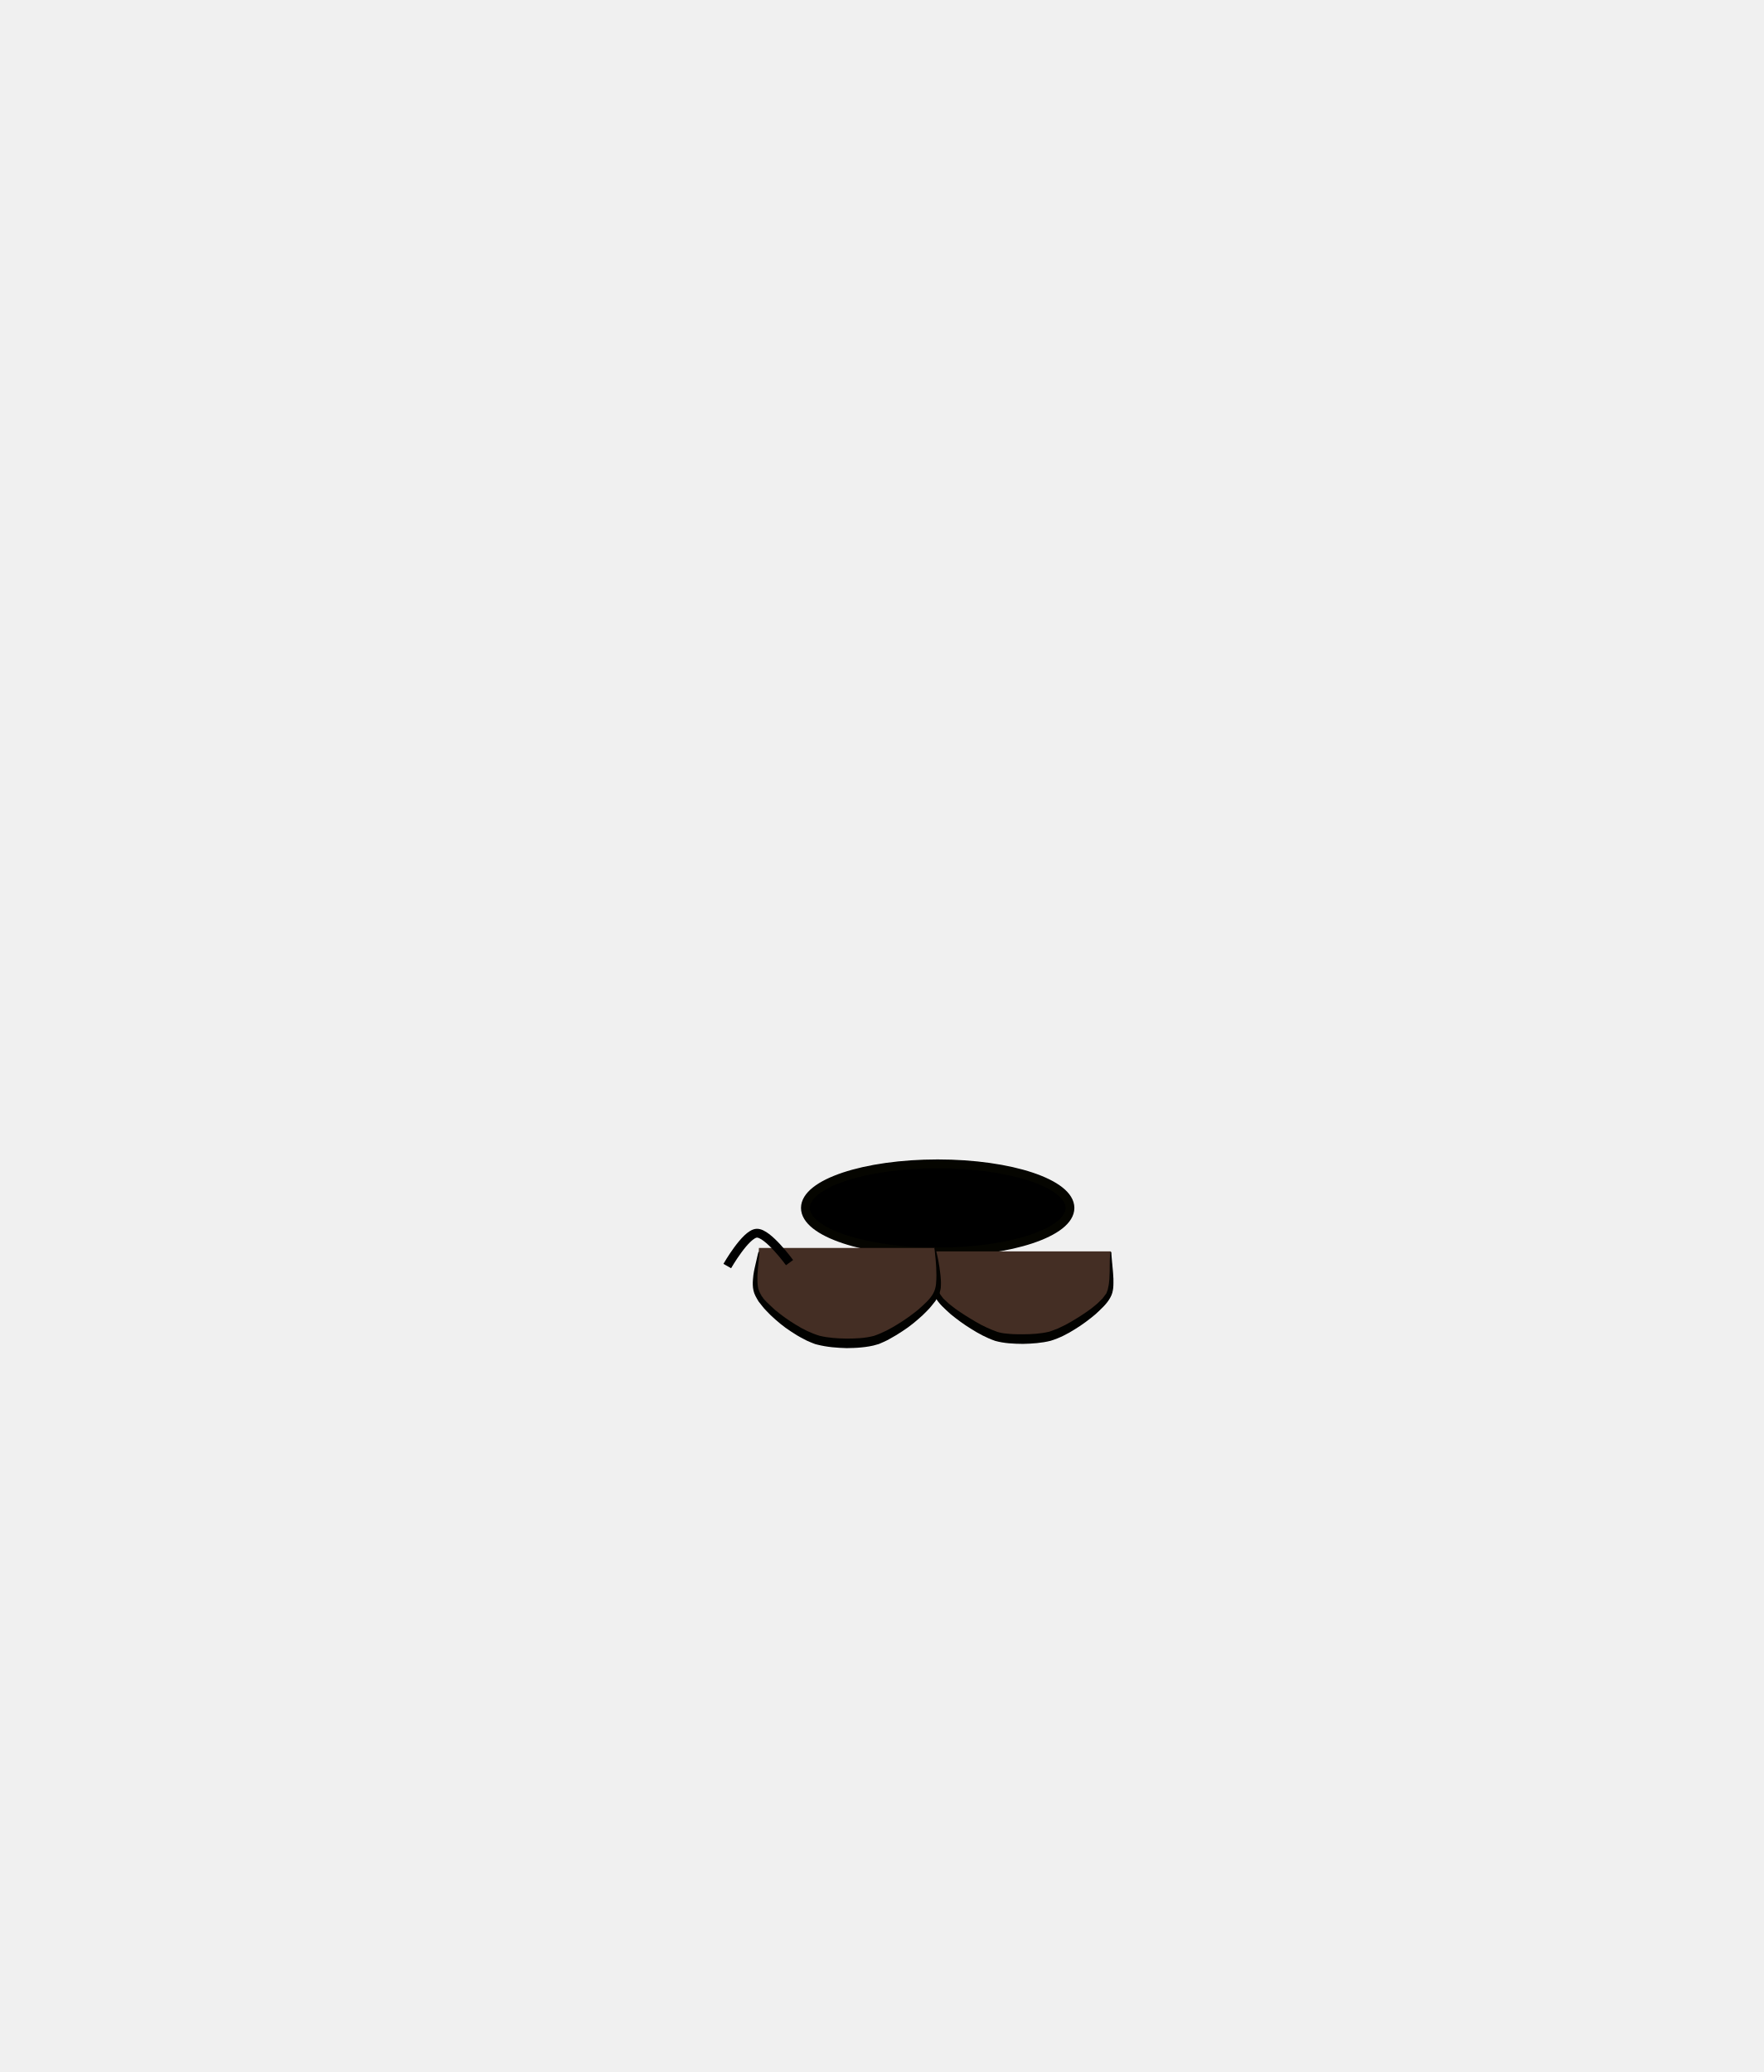
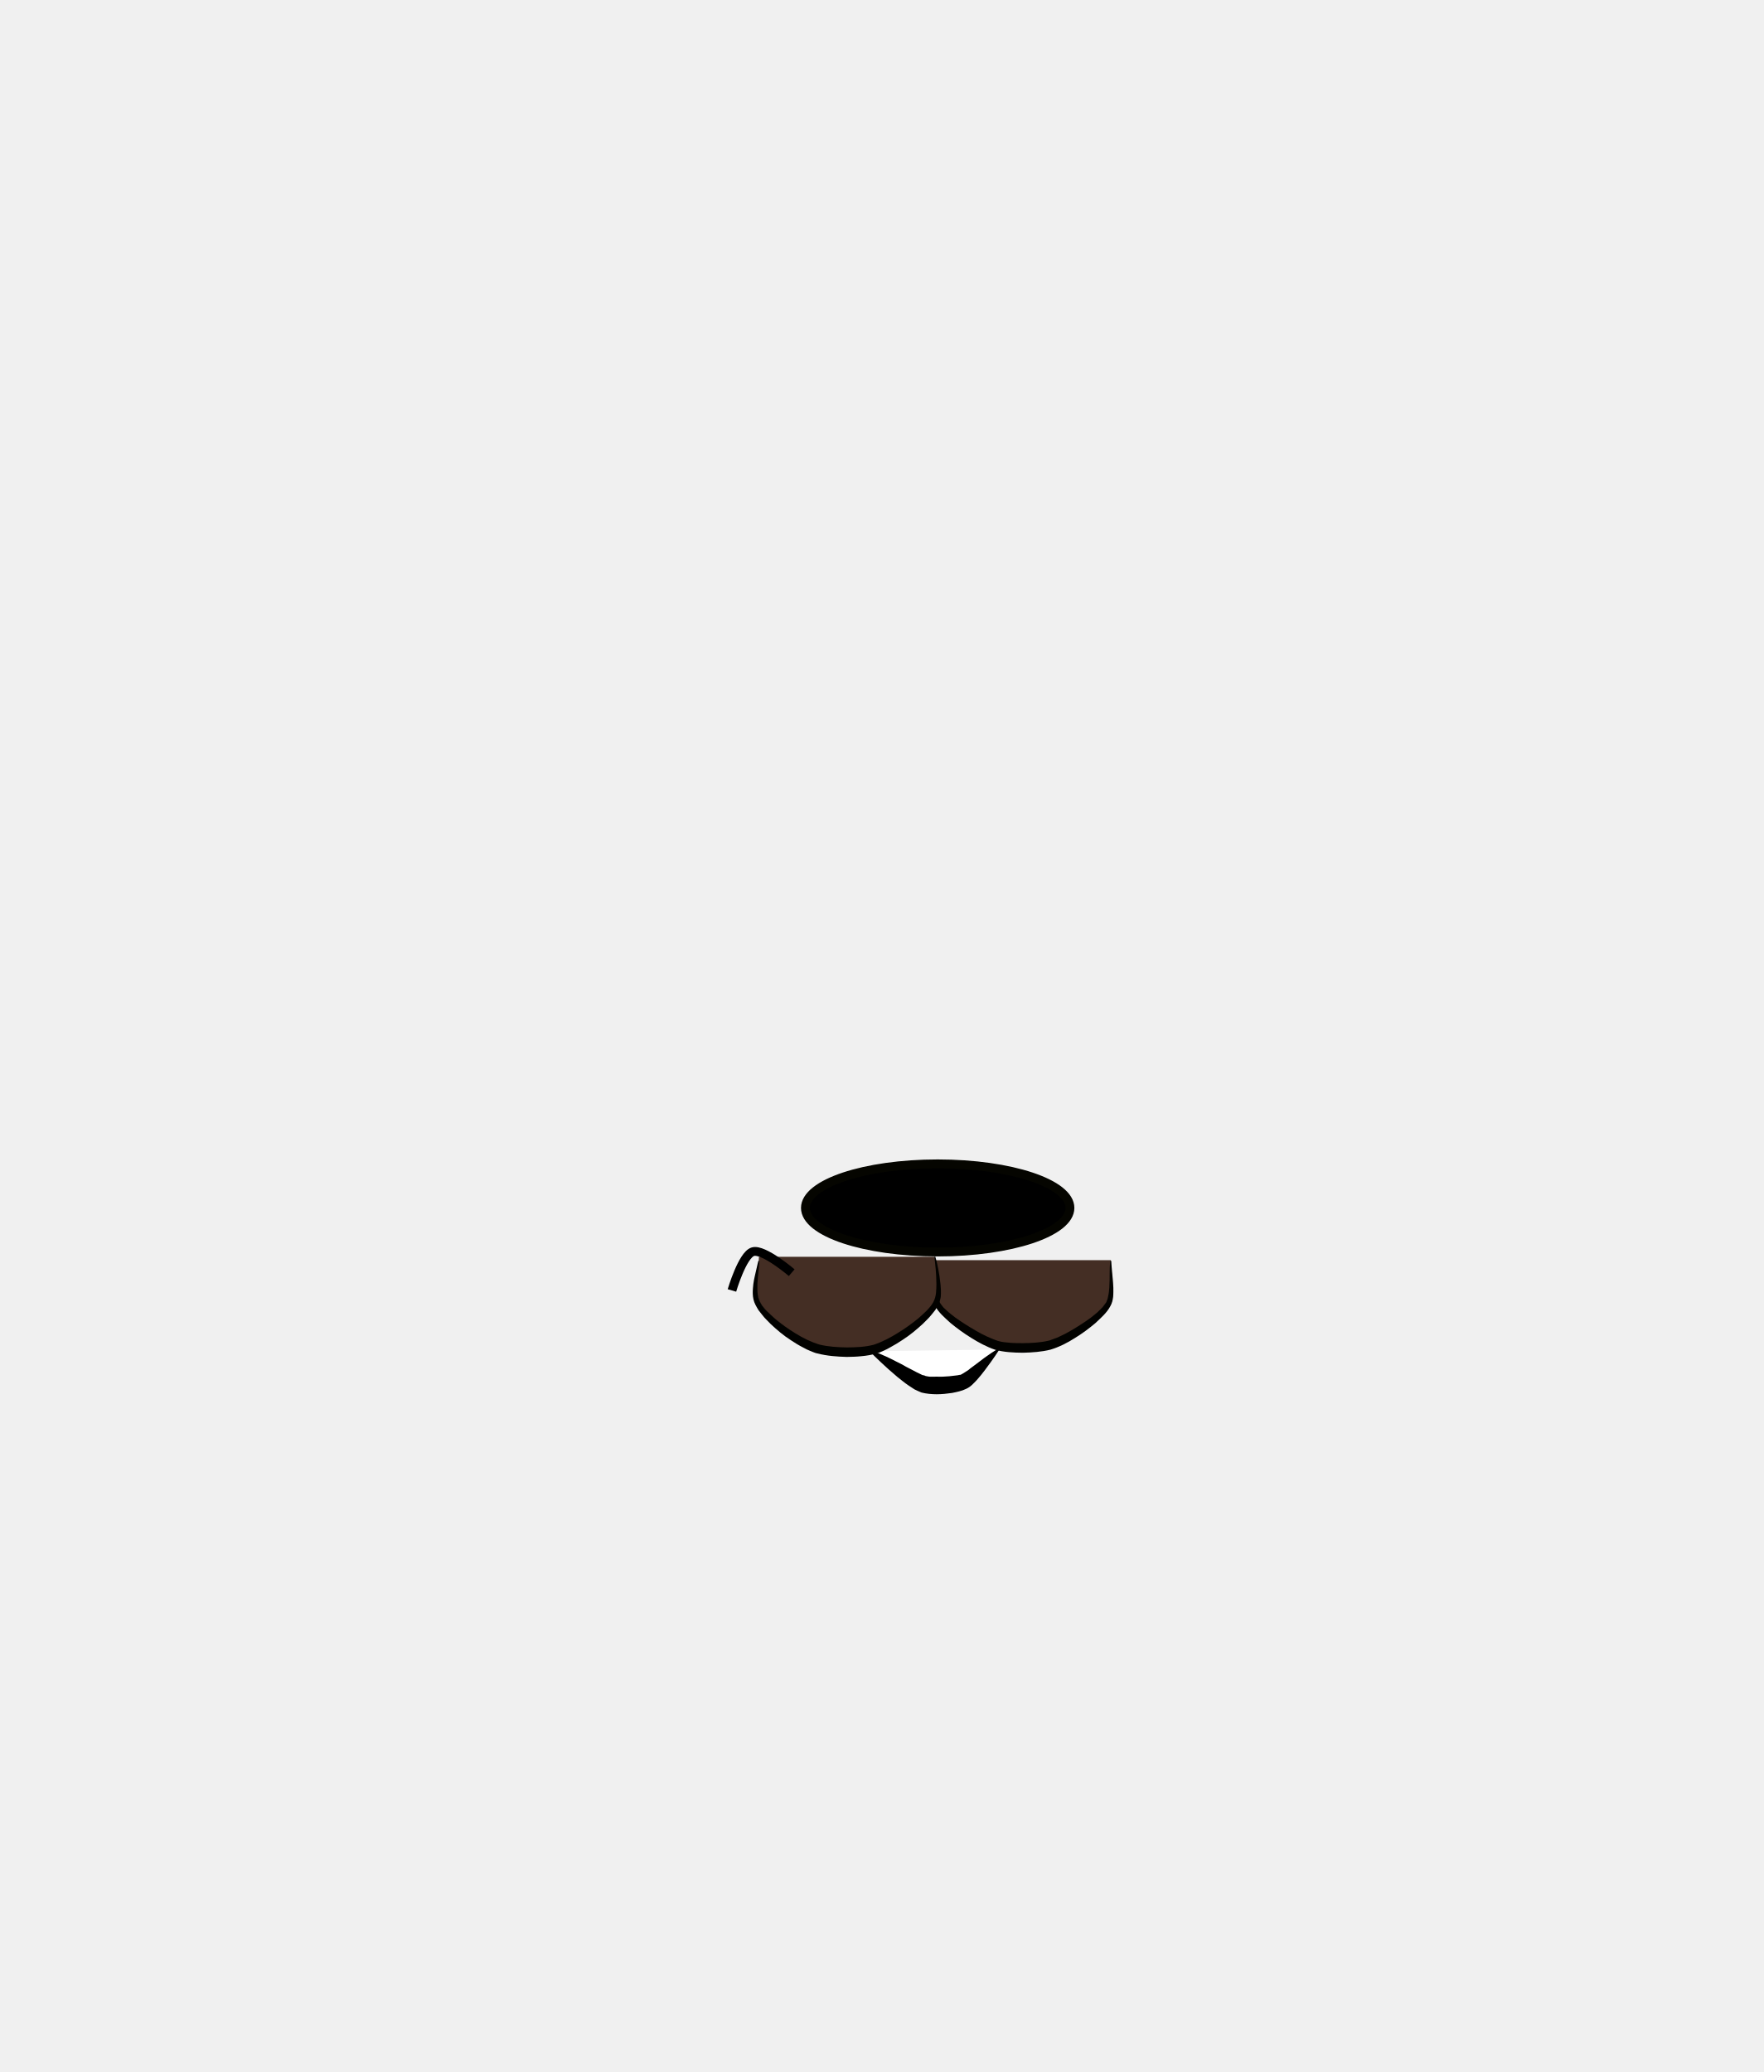
- <svg xmlns="http://www.w3.org/2000/svg" version="1.1" x="0px" y="0px" width="200px" height="235px" viewBox="0 0 200 235" enable-background="new 0 0 200 235" xml:space="preserve">
+ <svg xmlns="http://www.w3.org/2000/svg" version="1.1" id="Layer_1" x="0px" y="0px" width="200px" height="235px" viewBox="0 0 200 235" enable-background="new 0 0 200 235" xml:space="preserve">
  <g id="Ext">
</g>
  <g id="Guides">
</g>
  <g id="_x31_2_Col_Grid_1_" display="none" enable-background="new    ">
    <g id="Rectangle_xA0_Image_23_" display="inline" opacity="0.102">
	</g>
    <g id="Rectangle_xA0_Image_21_" display="inline" opacity="0.102">
	</g>
    <g id="Rectangle_xA0_Image_19_" display="inline" opacity="0.102">
	</g>
    <g id="Rectangle_xA0_Image_17_" display="inline" opacity="0.102">
	</g>
    <g id="Rectangle_xA0_Image_15_" display="inline" opacity="0.102">
	</g>
    <g id="Rectangle_xA0_Image_13_" display="inline" opacity="0.102">
	</g>
    <g id="Rectangle_xA0_Image_11_" display="inline" opacity="0.102">
	</g>
    <g id="Rectangle_xA0_Image_9_" display="inline" opacity="0.102">
	</g>
    <g id="Rectangle_xA0_Image_7_" display="inline" opacity="0.102">
	</g>
    <g id="Rectangle_xA0_Image_5_" display="inline" opacity="0.102">
	</g>
    <g id="Rectangle_xA0_Image_3_" display="inline" opacity="0.102">
	</g>
    <g id="Rectangle_xA0_Image_1_" display="inline" opacity="0.102">
	</g>
  </g>
  <g id="Bg">
</g>
  <g id="main">
    <g id="Progress">
	</g>
    <g id="Text">
	</g>
  </g>
  <g id="pane">
</g>
-   <g id="browserhead">
+   <g>
+     <g>
+       <path fill="#FFFFFF" d="M98.75,153.25c0,0,3.998,3.986,5.75,4.5c1.266,0.37,4.125,0.188,5.25-0.5    c1.158-0.707,3.453-4.188,3.453-4.188" />
+       <path d="M98.82,153.18c0,0,0.304,0.1,0.793,0.297c0.487,0.2,1.17,0.498,1.924,0.896c0.381,0.193,0.797,0.388,1.199,0.634    c0.412,0.202,0.861,0.452,1.261,0.657c0.2,0.094,0.416,0.21,0.604,0.291c0.075,0.012,0.146,0.025,0.215,0.044l0.098,0.043    l0.047,0.022l0.023,0.014l0.004,0.001c0.025,0.008-0.225-0.058-0.115-0.028l0.014,0.002l0.025,0.004l0.415,0.071    c0.155,0.032,0.183,0.002,0.278,0.011c0.129,0.01,0.383-0.002,0.617-0.005c0.473,0.023,0.959-0.003,1.424-0.044    c0.431-0.068,0.927-0.081,1.15-0.152l0.092-0.016l0.024-0.003l0.012-0.001l0.007-0.001h0.002c0.03-0.021-0.248,0.171-0.127,0.089    l0.082-0.054c0.108-0.073,0.225-0.136,0.338-0.196c0.224-0.124,0.289-0.191,0.453-0.286c0.139-0.063,0.33-0.27,0.502-0.379    c0.182-0.125,0.354-0.254,0.52-0.388c0.664-0.518,1.266-0.954,1.703-1.245c0.439-0.293,0.715-0.45,0.715-0.45l0.168,0.109    c0,0-0.605,0.964-1.639,2.326c-0.256,0.345-0.549,0.699-0.879,1.074c-0.363,0.373-0.67,0.756-1.215,1.004    c-0.508,0.25-1.061,0.357-1.619,0.467c-0.562,0.082-1.136,0.141-1.713,0.144c-0.566-0.002-1.193-0.057-1.72-0.194    c-0.293-0.109-0.539-0.242-0.804-0.361c-0.239-0.146-0.463-0.305-0.688-0.452c-0.45-0.299-0.84-0.64-1.229-0.938    c-0.37-0.32-0.72-0.623-1.042-0.903c-1.268-1.144-2.061-1.959-2.061-1.959L98.82,153.18z" />
+     </g>
    <g>
      <ellipse stroke="#050500" stroke-miterlimit="10" cx="106.33" cy="137" rx="15" ry="5" />
      <g>
        <g>
-           <path fill="#442E24" d="M106.017,141.925c0,0-0.557,3.821,0,5c0.782,1.667,4.536,4.224,6.651,5c1.49,0.549,5.111,0.479,6.648,0      c2.171-0.677,5.885-3.328,6.65-5c0.539-1.183,0-3.75,0-5" />
-           <path fill="#020200" d="M106.07,141.933c0,0,0.008,0.527,0.02,1.451c0.007,0.458,0.023,1.016,0.083,1.64      c0.067,0.611,0.158,1.355,0.454,1.79c0.117,0.155,0.233,0.333,0.359,0.479c0.129,0.118,0.26,0.239,0.393,0.362      c0.234,0.245,0.625,0.508,0.941,0.771c0.705,0.503,1.482,0.996,2.301,1.473c0.797,0.48,1.746,0.907,2.521,1.174      c0.562,0.162,0.848,0.164,1.365,0.214c0.484,0.044,0.984,0.04,1.482,0.044c0.988-0.004,2.031-0.071,2.875-0.271l0.16-0.034      c-0.053,0.02,0.09-0.034,0.125-0.047l0.361-0.135c0.256-0.081,0.474-0.174,0.663-0.272c0.399-0.173,0.813-0.393,1.226-0.633      c0.813-0.472,1.586-0.969,2.283-1.48c0.318-0.275,0.686-0.518,0.945-0.801c0.139-0.138,0.276-0.273,0.41-0.406      c0.114-0.137,0.2-0.273,0.304-0.406c0.034-0.047,0.135-0.177,0.115-0.154l0.101-0.269c0.087-0.192,0.072-0.311,0.117-0.454      c0.074-0.268,0.096-0.636,0.125-0.932c0.039-0.624,0.039-1.146,0.039-1.609c0-0.928,0.072-1.428,0.072-1.428h0.109      c0,0,0.01,0.482,0.109,1.4c0.046,0.457,0.104,0.996,0.131,1.641c-0.002,0.629,0.053,1.41-0.352,2.119      c-0.382,0.723-1.039,1.295-1.701,1.914c-0.696,0.584-1.461,1.162-2.307,1.68c-0.836,0.533-1.762,1.009-2.762,1.315      c-1.023,0.256-2.084,0.326-3.141,0.35c-1.051-0.009-2.136-0.058-3.143-0.34c-0.998-0.345-1.901-0.836-2.739-1.366      c-0.845-0.519-1.614-1.091-2.317-1.667c-0.663-0.603-1.35-1.197-1.723-1.894c-0.125-0.153-0.178-0.367-0.227-0.549      c-0.066-0.187-0.08-0.373-0.096-0.554c-0.05-0.362-0.043-0.705-0.046-1.028c0.005-0.645,0.048-1.203,0.088-1.663      c0.085-0.919,0.165-1.441,0.165-1.441L106.07,141.933z" />
+           <path fill="#442E24" d="M106.018,142.925c0,0-0.558,3.821,0,5c0.781,1.667,4.535,4.224,6.65,5c1.49,0.55,5.111,0.479,6.648,0      c2.17-0.677,5.885-3.327,6.647-5c0.539-1.183,0-3.75,0-5" />
+           <path fill="#020200" d="M106.07,142.934c0,0,0.008,0.526,0.02,1.45c0.008,0.458,0.023,1.017,0.083,1.64      c0.067,0.611,0.158,1.355,0.454,1.791c0.117,0.154,0.232,0.332,0.359,0.479c0.129,0.118,0.26,0.239,0.393,0.362      c0.234,0.244,0.625,0.508,0.941,0.771c0.705,0.505,1.479,0.996,2.301,1.474c0.797,0.479,1.746,0.908,2.521,1.176      c0.562,0.16,0.848,0.163,1.362,0.214c0.484,0.044,0.984,0.04,1.481,0.044c0.986-0.004,2.029-0.07,2.875-0.271l0.158-0.035      c-0.053,0.021,0.092-0.032,0.125-0.047l0.361-0.135c0.256-0.08,0.475-0.175,0.663-0.271c0.399-0.175,0.813-0.394,1.226-0.634      c0.813-0.474,1.586-0.969,2.283-1.479c0.318-0.274,0.688-0.519,0.945-0.801c0.139-0.14,0.275-0.272,0.41-0.406      c0.113-0.137,0.199-0.272,0.304-0.405c0.034-0.048,0.136-0.178,0.115-0.154l0.101-0.27c0.088-0.191,0.072-0.312,0.117-0.453      c0.074-0.269,0.096-0.637,0.125-0.933c0.039-0.624,0.039-1.146,0.039-1.608c0-0.929,0.072-1.429,0.072-1.429h0.109      c0,0,0.01,0.481,0.106,1.399c0.046,0.457,0.104,0.996,0.131,1.642c-0.002,0.629,0.056,1.41-0.353,2.119      c-0.383,0.724-1.039,1.295-1.7,1.914c-0.696,0.584-1.461,1.162-2.31,1.68c-0.836,0.533-1.762,1.011-2.762,1.314      c-1.021,0.257-2.084,0.325-3.141,0.351c-1.051-0.009-2.137-0.058-3.143-0.34c-0.998-0.345-1.902-0.836-2.74-1.366      c-0.845-0.52-1.613-1.091-2.316-1.667c-0.663-0.603-1.35-1.195-1.723-1.894c-0.125-0.153-0.178-0.367-0.229-0.55      c-0.064-0.188-0.079-0.373-0.097-0.556c-0.052-0.36-0.043-0.704-0.046-1.026c0.005-0.646,0.048-1.202,0.088-1.664      c0.085-0.918,0.165-1.439,0.165-1.439L106.07,142.934z" />
        </g>
        <g>
-           <path fill="#442E24" d="M106.009,141.539c0,0,0.555,3.821,0,5c-0.787,1.667-4.538,4.224-6.649,5      c-1.498,0.549-5.113,0.479-6.65,0c-2.172-0.677-5.887-3.328-6.651-5c-0.542-1.183,0-3.75,0-5" />
-           <path fill="#020200" d="M106.062,141.531c0,0,0.159,0.51,0.339,1.426c0.085,0.46,0.181,1.019,0.247,1.678      c0.027,0.332,0.068,0.683,0.05,1.08c0.001,0.195-0.005,0.392-0.072,0.631l-0.088,0.351l-0.012,0.044l-0.006,0.022l-0.003,0.011      c0.006-0.008-0.061,0.113-0.035,0.065l-0.035,0.064l-0.072,0.128c-0.101,0.173-0.186,0.348-0.305,0.529      c-0.147,0.185-0.298,0.373-0.451,0.565c-0.315,0.407-0.641,0.671-0.979,1.03c-0.697,0.639-1.457,1.282-2.324,1.834      c-0.427,0.285-0.872,0.563-1.348,0.818c-0.229,0.137-0.473,0.262-0.734,0.376l-0.388,0.17l-0.097,0.043l-0.049,0.021      l-0.013,0.005l-0.081,0.026l-0.023,0.007l-0.187,0.053c-0.429,0.146-1.188,0.267-1.712,0.311      c-0.561,0.06-1.113,0.071-1.668,0.081c-1.113-0.034-2.188-0.104-3.357-0.401l-0.218-0.057c-0.175-0.06-0.151-0.058-0.237-0.09      l-0.357-0.145c-0.23-0.089-0.478-0.208-0.734-0.353c-0.521-0.263-0.975-0.545-1.399-0.828c-0.874-0.554-1.628-1.209-2.319-1.854      c-0.328-0.356-0.672-0.648-0.952-1.027c-0.143-0.182-0.282-0.359-0.421-0.534c-0.127-0.194-0.237-0.412-0.348-0.61      c-0.438-0.835-0.307-1.75-0.244-2.376c0.088-0.658,0.2-0.982,0.29-1.436c0.194-0.904,0.283-1.19,0.284-1.19h0.107      c0,0-0.006,0.303-0.101,1.219c-0.044,0.458-0.099,0.899-0.12,1.537c0.006,0.628-0.043,1.322,0.35,1.999      c0.365,0.686,1.022,1.231,1.678,1.837c0.693,0.574,1.456,1.131,2.297,1.639c0.83,0.521,1.74,0.974,2.721,1.269      c0.99,0.241,2.047,0.305,3.092,0.32c1.049-0.005,2.092-0.044,3.086-0.313c0.959-0.324,1.869-0.81,2.699-1.328      c0.841-0.51,1.608-1.074,2.309-1.641c0.668-0.605,1.316-1.144,1.705-1.846c0.371-0.663,0.344-1.429,0.359-2.055      c-0.001-0.639-0.039-1.196-0.076-1.654c-0.078-0.916-0.154-1.436-0.154-1.436L106.062,141.531z" />
+           <path fill="#442E24" d="M106.009,142.539c0,0,0.556,3.82,0,5c-0.786,1.667-4.538,4.225-6.649,5c-1.498,0.549-5.113,0.479-6.65,0      c-2.172-0.678-5.887-3.328-6.651-5c-0.542-1.184,0-3.75,0-5" />
+           <path fill="#020200" d="M106.062,142.531c0,0,0.158,0.51,0.338,1.426c0.086,0.46,0.182,1.02,0.248,1.678      c0.024,0.332,0.065,0.684,0.05,1.08c0.001,0.195-0.005,0.393-0.072,0.631l-0.088,0.354l-0.013,0.044l-0.006,0.021l-0.002,0.01      c0.006-0.008-0.062,0.113-0.035,0.065l-0.035,0.063l-0.072,0.129c-0.102,0.173-0.186,0.348-0.305,0.529      c-0.147,0.185-0.299,0.373-0.451,0.562c-0.314,0.407-0.641,0.671-0.979,1.029c-0.697,0.64-1.457,1.281-2.324,1.834      c-0.428,0.283-0.873,0.562-1.351,0.816c-0.229,0.137-0.473,0.262-0.734,0.377l-0.388,0.17l-0.097,0.043l-0.049,0.021      l-0.013,0.005l-0.081,0.026l-0.023,0.007l-0.187,0.053c-0.429,0.146-1.188,0.269-1.712,0.312      c-0.561,0.062-1.113,0.072-1.668,0.082c-1.113-0.033-2.188-0.104-3.357-0.4l-0.218-0.059c-0.175-0.061-0.151-0.059-0.237-0.09      l-0.357-0.146c-0.23-0.089-0.478-0.208-0.734-0.354c-0.521-0.263-0.975-0.545-1.399-0.828c-0.874-0.553-1.628-1.209-2.319-1.854      c-0.328-0.355-0.672-0.648-0.952-1.027c-0.143-0.182-0.282-0.356-0.421-0.533c-0.127-0.192-0.237-0.41-0.348-0.608      c-0.438-0.835-0.307-1.75-0.244-2.376c0.088-0.658,0.2-0.98,0.29-1.438c0.194-0.902,0.283-1.188,0.284-1.188h0.107      c0,0-0.006,0.303-0.101,1.219c-0.044,0.458-0.099,0.899-0.12,1.537c0.006,0.628-0.043,1.322,0.35,1.999      c0.365,0.688,1.022,1.229,1.678,1.837c0.693,0.574,1.456,1.134,2.297,1.642c0.83,0.521,1.74,0.974,2.721,1.269      c0.99,0.241,2.047,0.305,3.092,0.319c1.049-0.004,2.092-0.043,3.086-0.312c0.959-0.324,1.871-0.811,2.701-1.328      c0.842-0.51,1.606-1.074,2.31-1.641c0.668-0.605,1.315-1.145,1.705-1.846c0.371-0.664,0.344-1.432,0.358-2.058      c0-0.639-0.039-1.194-0.076-1.651c-0.077-0.916-0.153-1.438-0.153-1.438L106.062,142.531z" />
        </g>
      </g>
-       <path fill="none" stroke="#000000" stroke-miterlimit="10" d="M82.47,143.591c0,0,2.089-3.655,3.337-3.724    s3.724,3.336,3.724,3.336" />
+       <path fill="none" stroke="#000000" stroke-miterlimit="10" d="M82.999,146.359c0,0,1.183-4.041,2.381-4.396    c1.198-0.357,4.397,2.38,4.397,2.38" />
    </g>
  </g>
</svg>
